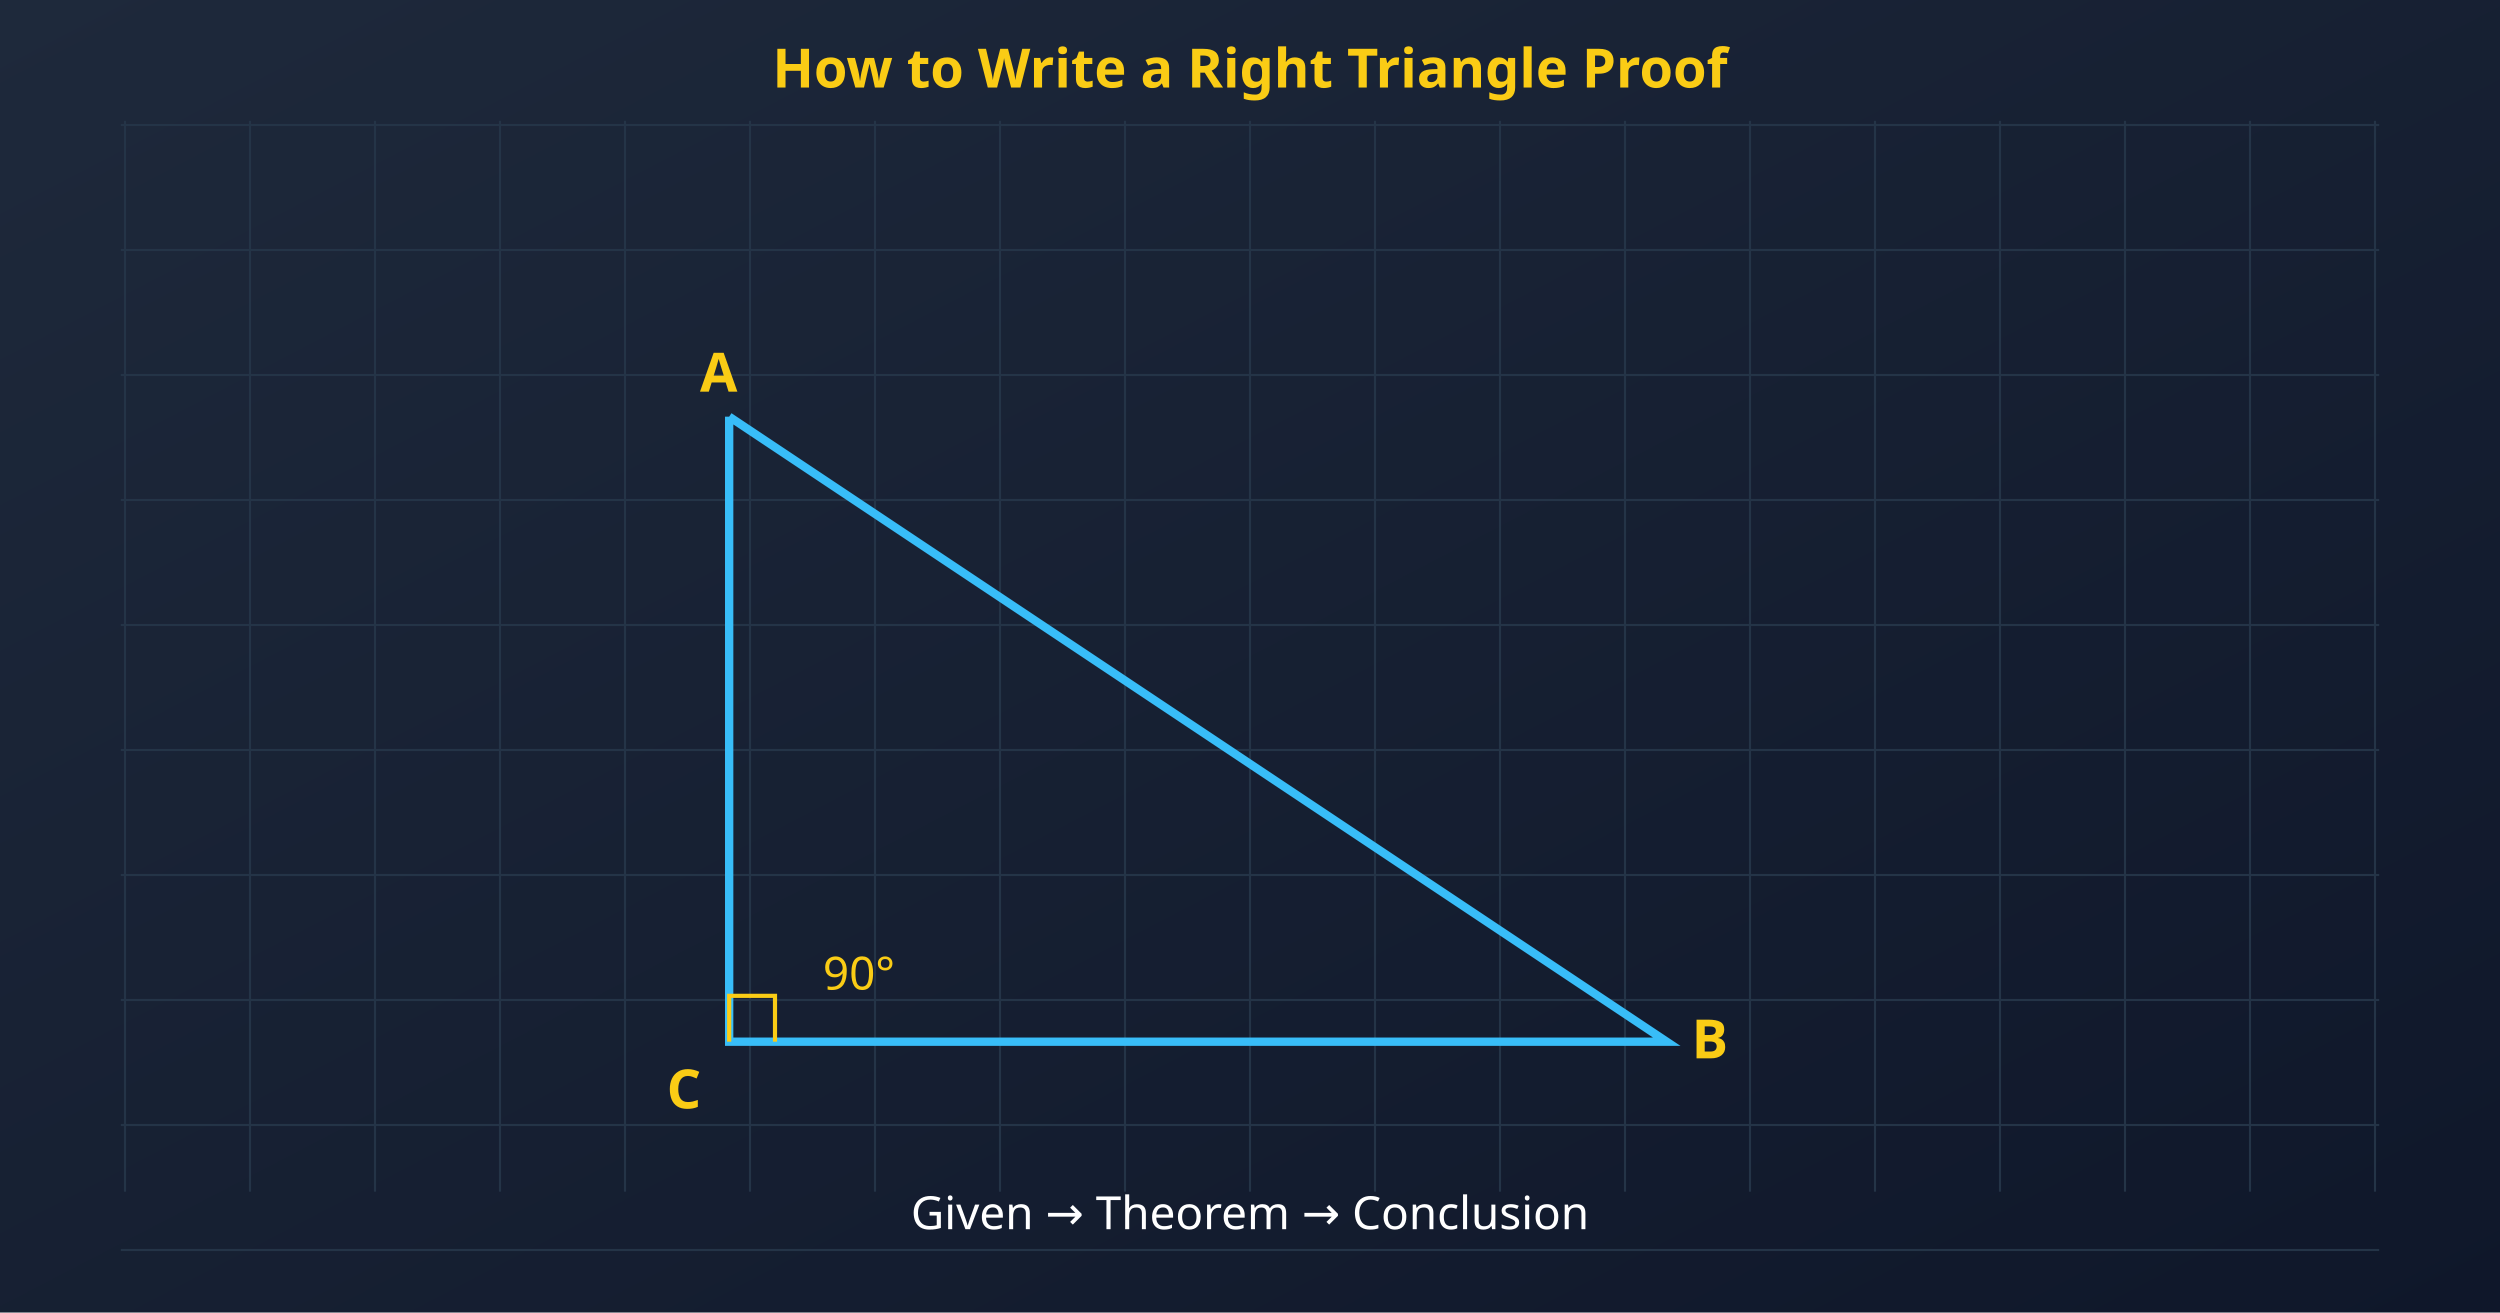
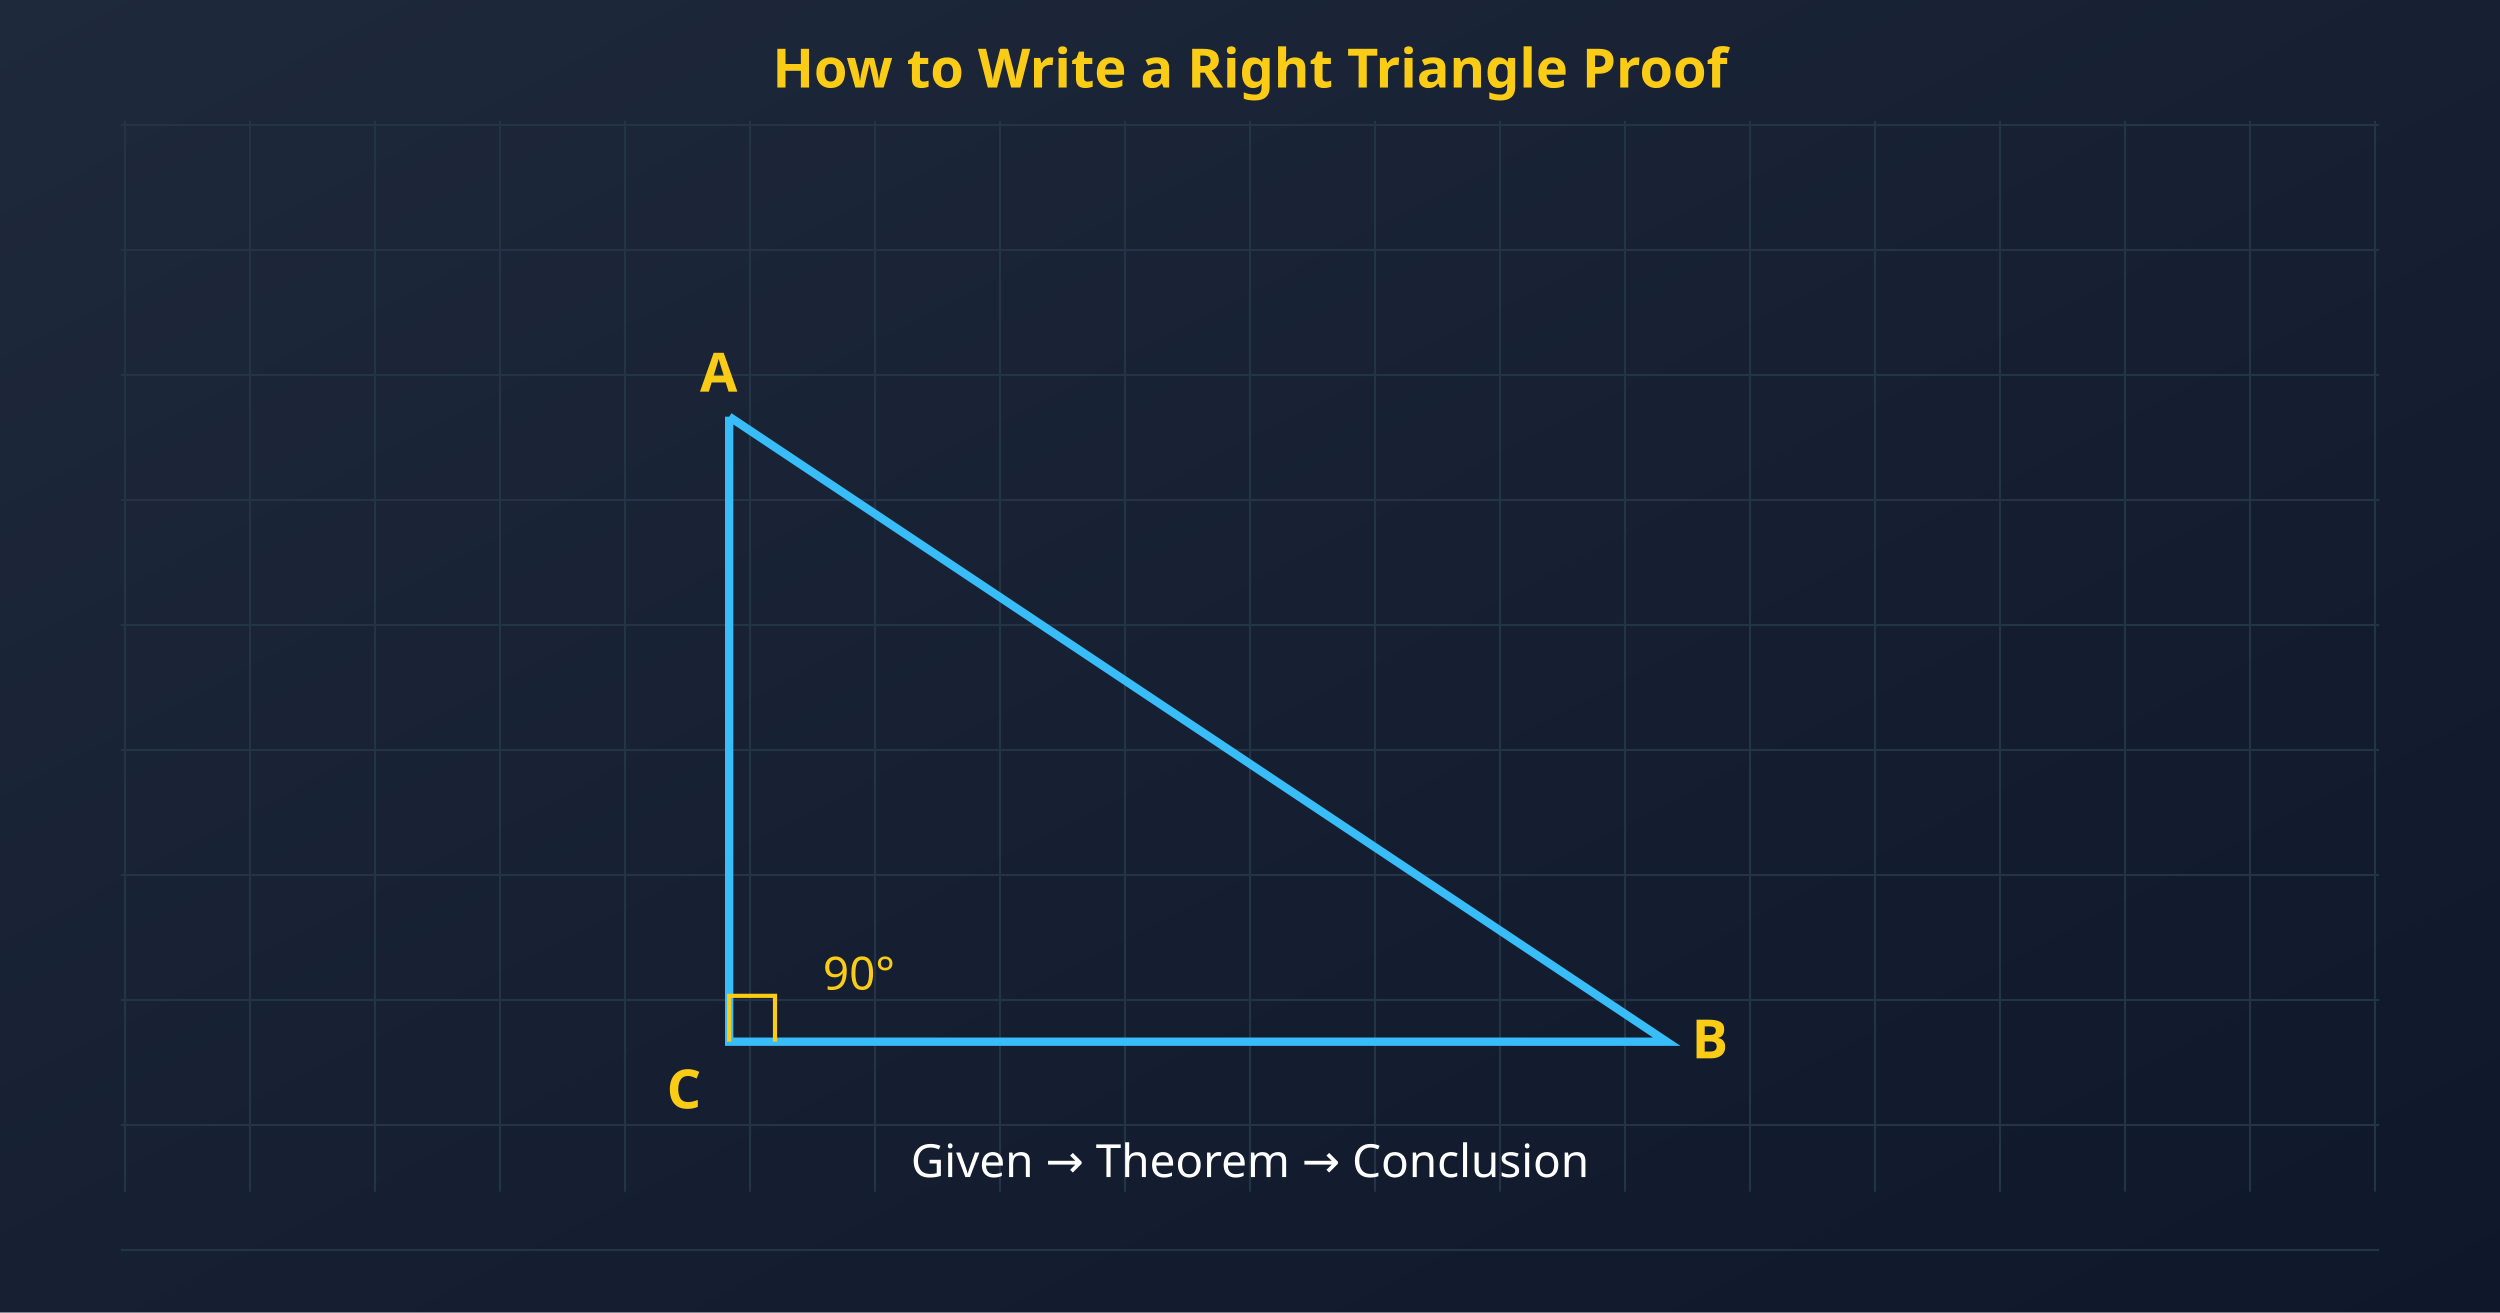
<svg xmlns="http://www.w3.org/2000/svg" width="1200" height="630" viewBox="0 0 1200 630">
  <defs>
    <linearGradient id="bg" x1="0" y1="0" x2="1" y2="1">
      <stop offset="0" stop-color="#1e293b" />
      <stop offset="1" stop-color="#0f172a" />
    </linearGradient>
  </defs>
  <rect x="0" y="0" width="1200" height="630" fill="url(#bg)" />
  <line x1="60" y1="58" x2="60" y2="572" stroke="#243447" stroke-width="1" />
  <line x1="120" y1="58" x2="120" y2="572" stroke="#243447" stroke-width="1" />
  <line x1="180" y1="58" x2="180" y2="572" stroke="#243447" stroke-width="1" />
  <line x1="240" y1="58" x2="240" y2="572" stroke="#243447" stroke-width="1" />
  <line x1="300" y1="58" x2="300" y2="572" stroke="#243447" stroke-width="1" />
  <line x1="360" y1="58" x2="360" y2="572" stroke="#243447" stroke-width="1" />
  <line x1="420" y1="58" x2="420" y2="572" stroke="#243447" stroke-width="1" />
  <line x1="480" y1="58" x2="480" y2="572" stroke="#243447" stroke-width="1" />
  <line x1="540" y1="58" x2="540" y2="572" stroke="#243447" stroke-width="1" />
  <line x1="600" y1="58" x2="600" y2="572" stroke="#243447" stroke-width="1" />
  <line x1="660" y1="58" x2="660" y2="572" stroke="#243447" stroke-width="1" />
  <line x1="720" y1="58" x2="720" y2="572" stroke="#243447" stroke-width="1" />
  <line x1="780" y1="58" x2="780" y2="572" stroke="#243447" stroke-width="1" />
  <line x1="840" y1="58" x2="840" y2="572" stroke="#243447" stroke-width="1" />
  <line x1="900" y1="58" x2="900" y2="572" stroke="#243447" stroke-width="1" />
  <line x1="960" y1="58" x2="960" y2="572" stroke="#243447" stroke-width="1" />
  <line x1="1020" y1="58" x2="1020" y2="572" stroke="#243447" stroke-width="1" />
  <line x1="1080" y1="58" x2="1080" y2="572" stroke="#243447" stroke-width="1" />
  <line x1="1140" y1="58" x2="1140" y2="572" stroke="#243447" stroke-width="1" />
  <line x1="58" y1="60" x2="1142" y2="60" stroke="#243447" stroke-width="1" />
  <line x1="58" y1="120" x2="1142" y2="120" stroke="#243447" stroke-width="1" />
  <line x1="58" y1="180" x2="1142" y2="180" stroke="#243447" stroke-width="1" />
  <line x1="58" y1="240" x2="1142" y2="240" stroke="#243447" stroke-width="1" />
  <line x1="58" y1="300" x2="1142" y2="300" stroke="#243447" stroke-width="1" />
  <line x1="58" y1="360" x2="1142" y2="360" stroke="#243447" stroke-width="1" />
  <line x1="58" y1="420" x2="1142" y2="420" stroke="#243447" stroke-width="1" />
  <line x1="58" y1="480" x2="1142" y2="480" stroke="#243447" stroke-width="1" />
  <line x1="58" y1="540" x2="1142" y2="540" stroke="#243447" stroke-width="1" />
  <line x1="58" y1="600" x2="1142" y2="600" stroke="#243447" stroke-width="1" />
  <text x="600.0" y="42.0" font-family="system-ui, sans-serif" font-size="26" fill="#facc15" text-anchor="middle" font-weight="bold">How to Write a Right Triangle Proof</text>
  <polyline points="350.0,200.0 800.0,500.0 350.0,500.0 350.0,200.0" stroke="#38bdf8" stroke-width="4" fill="none" />
  <polyline points="350.0,500.0 350.0,478.0 372.0,478.0 372.0,500.0" stroke="#facc15" stroke-width="2" fill="none" />
  <text x="336.0" y="188.0" font-family="system-ui, sans-serif" font-size="26" fill="#facc15" text-anchor="start" font-weight="bold">A</text>
  <text x="812.0" y="508.0" font-family="system-ui, sans-serif" font-size="26" fill="#facc15" text-anchor="start" font-weight="bold">B</text>
  <text x="320.0" y="532.0" font-family="system-ui, sans-serif" font-size="26" fill="#facc15" text-anchor="start" font-weight="bold">C</text>
  <text x="395.0" y="475.0" font-family="system-ui, sans-serif" font-size="22" fill="#facc15" text-anchor="start" font-weight="normal">90°</text>
-   <text x="600.0" y="590.0" font-family="system-ui, sans-serif" font-size="22" fill="#ffffff" text-anchor="middle" font-weight="normal">Given  →  Theorem  →  Conclusion</text>
+   <text x="600.0" y="565.0" font-family="system-ui, sans-serif" font-size="22" fill="#ffffff" text-anchor="middle" font-weight="normal">Given  →  Theorem  →  Conclusion</text>
</svg>
